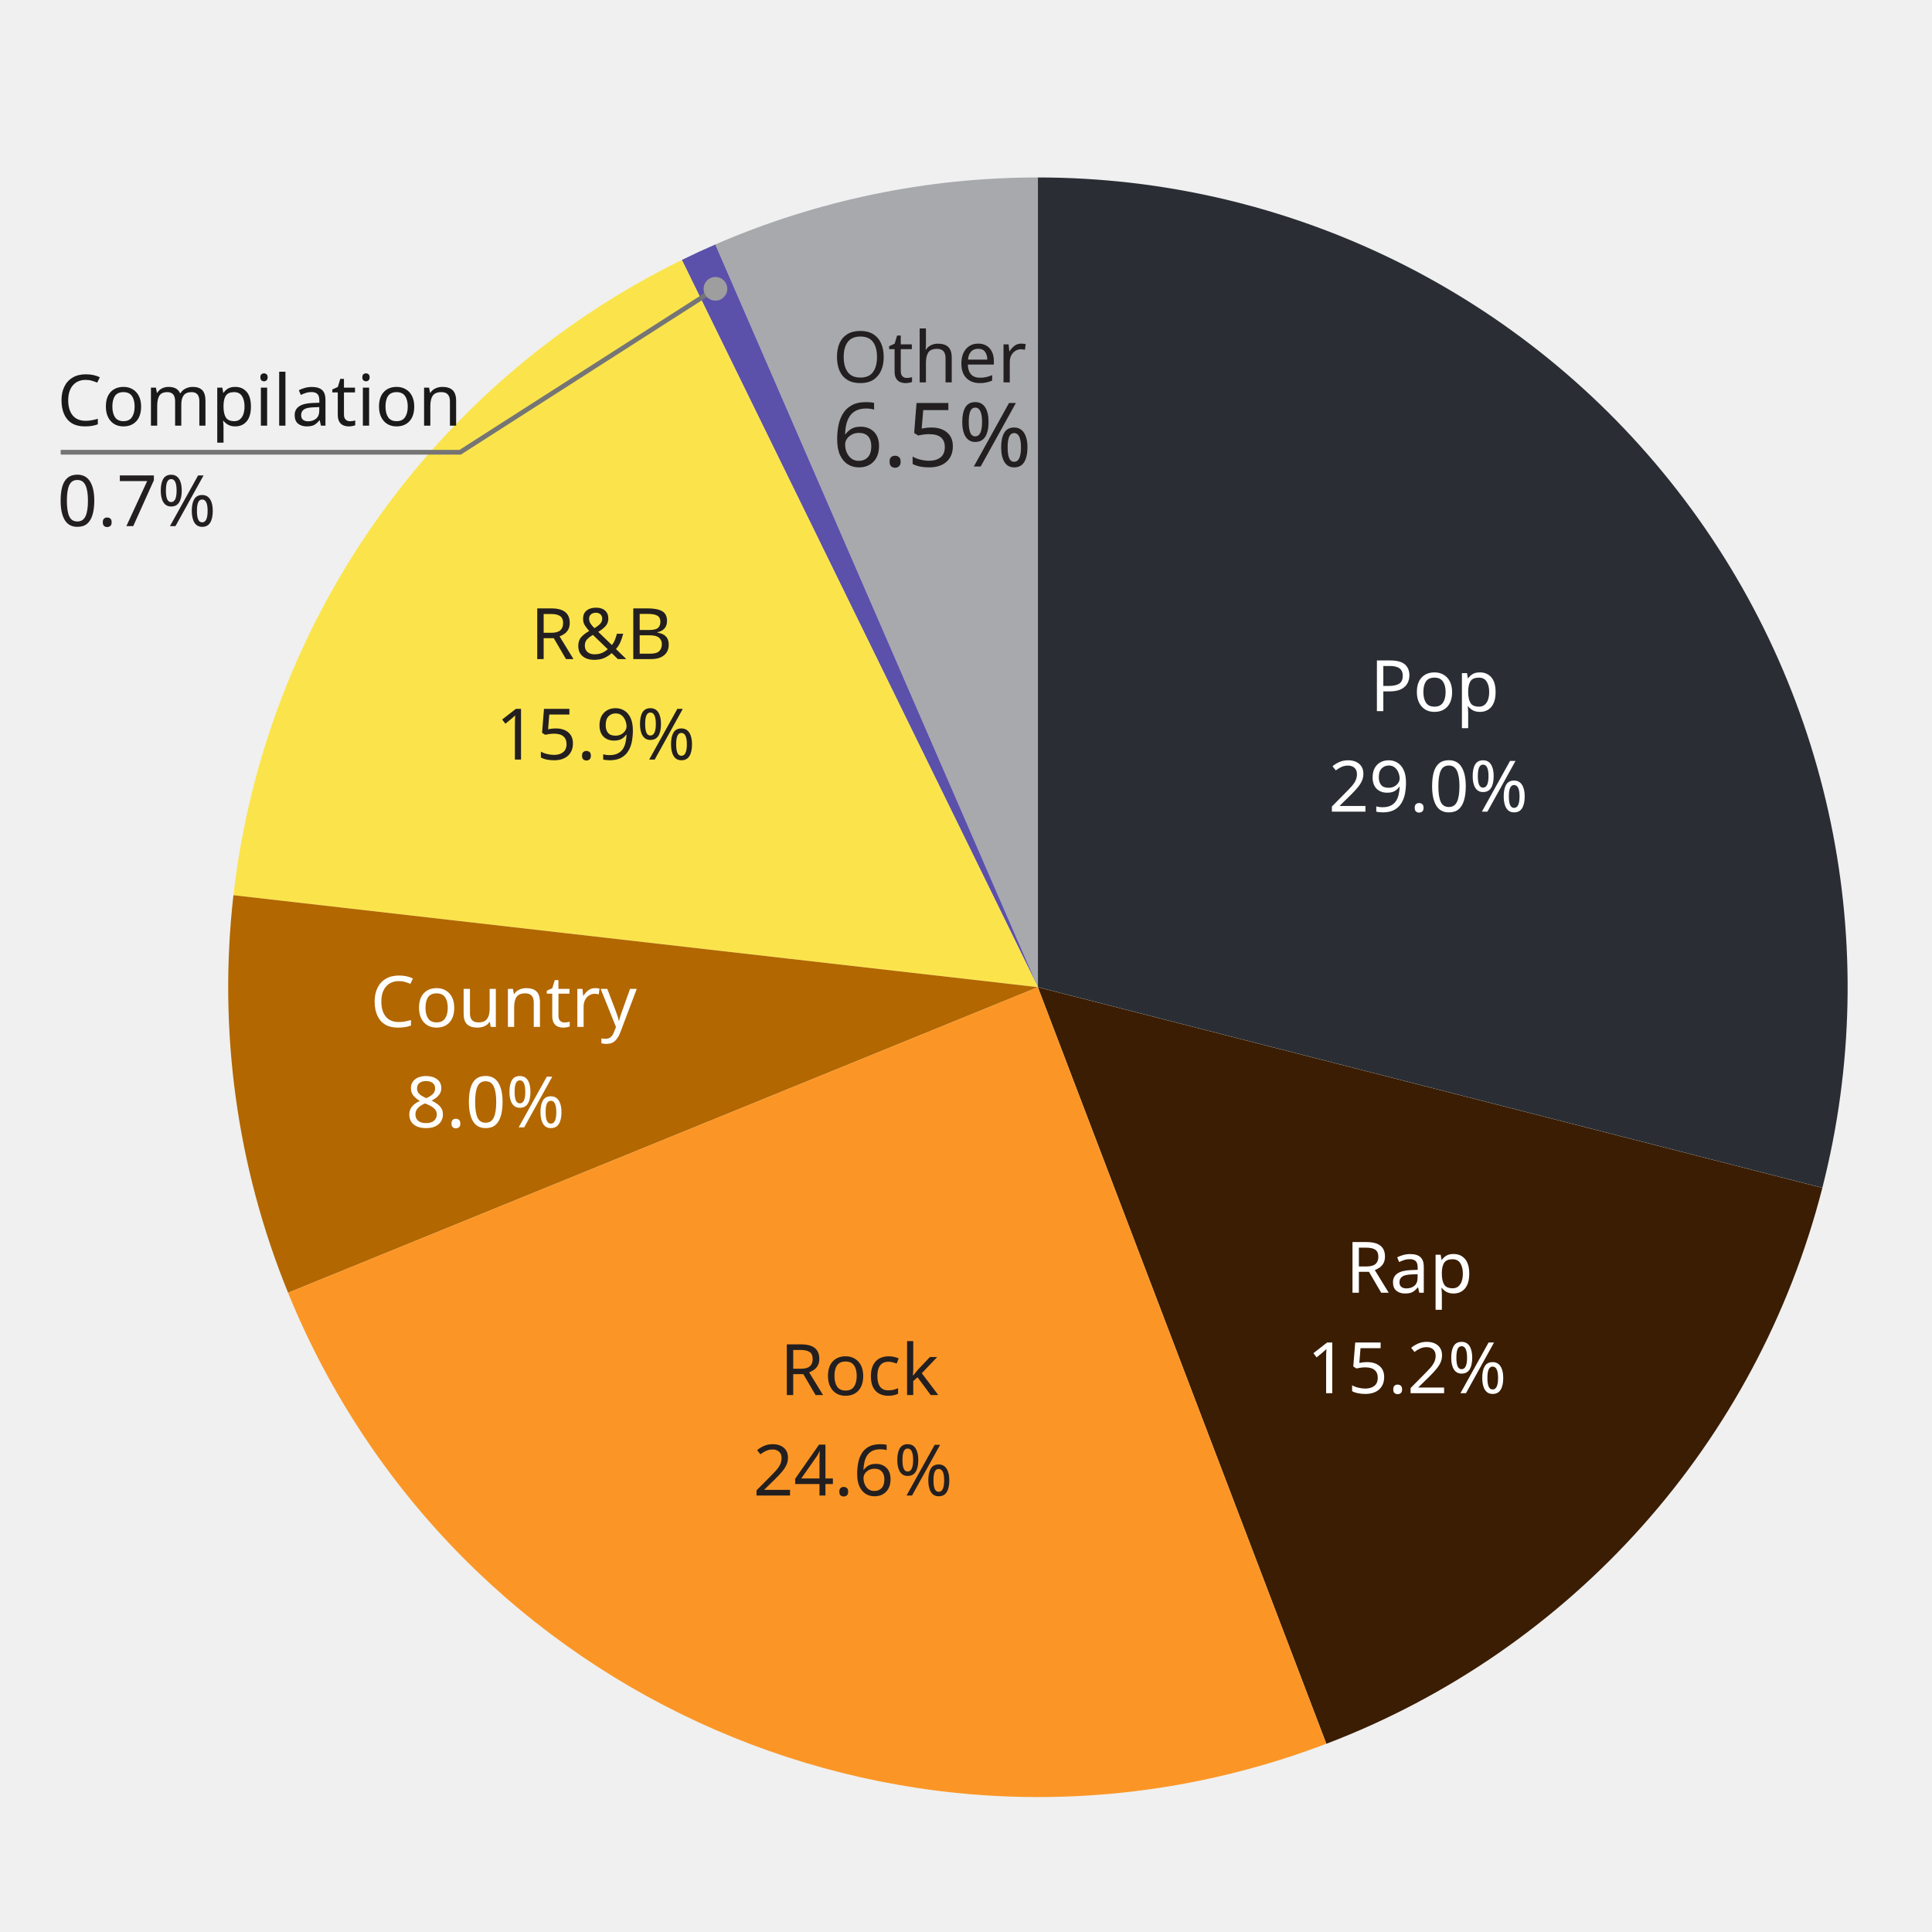
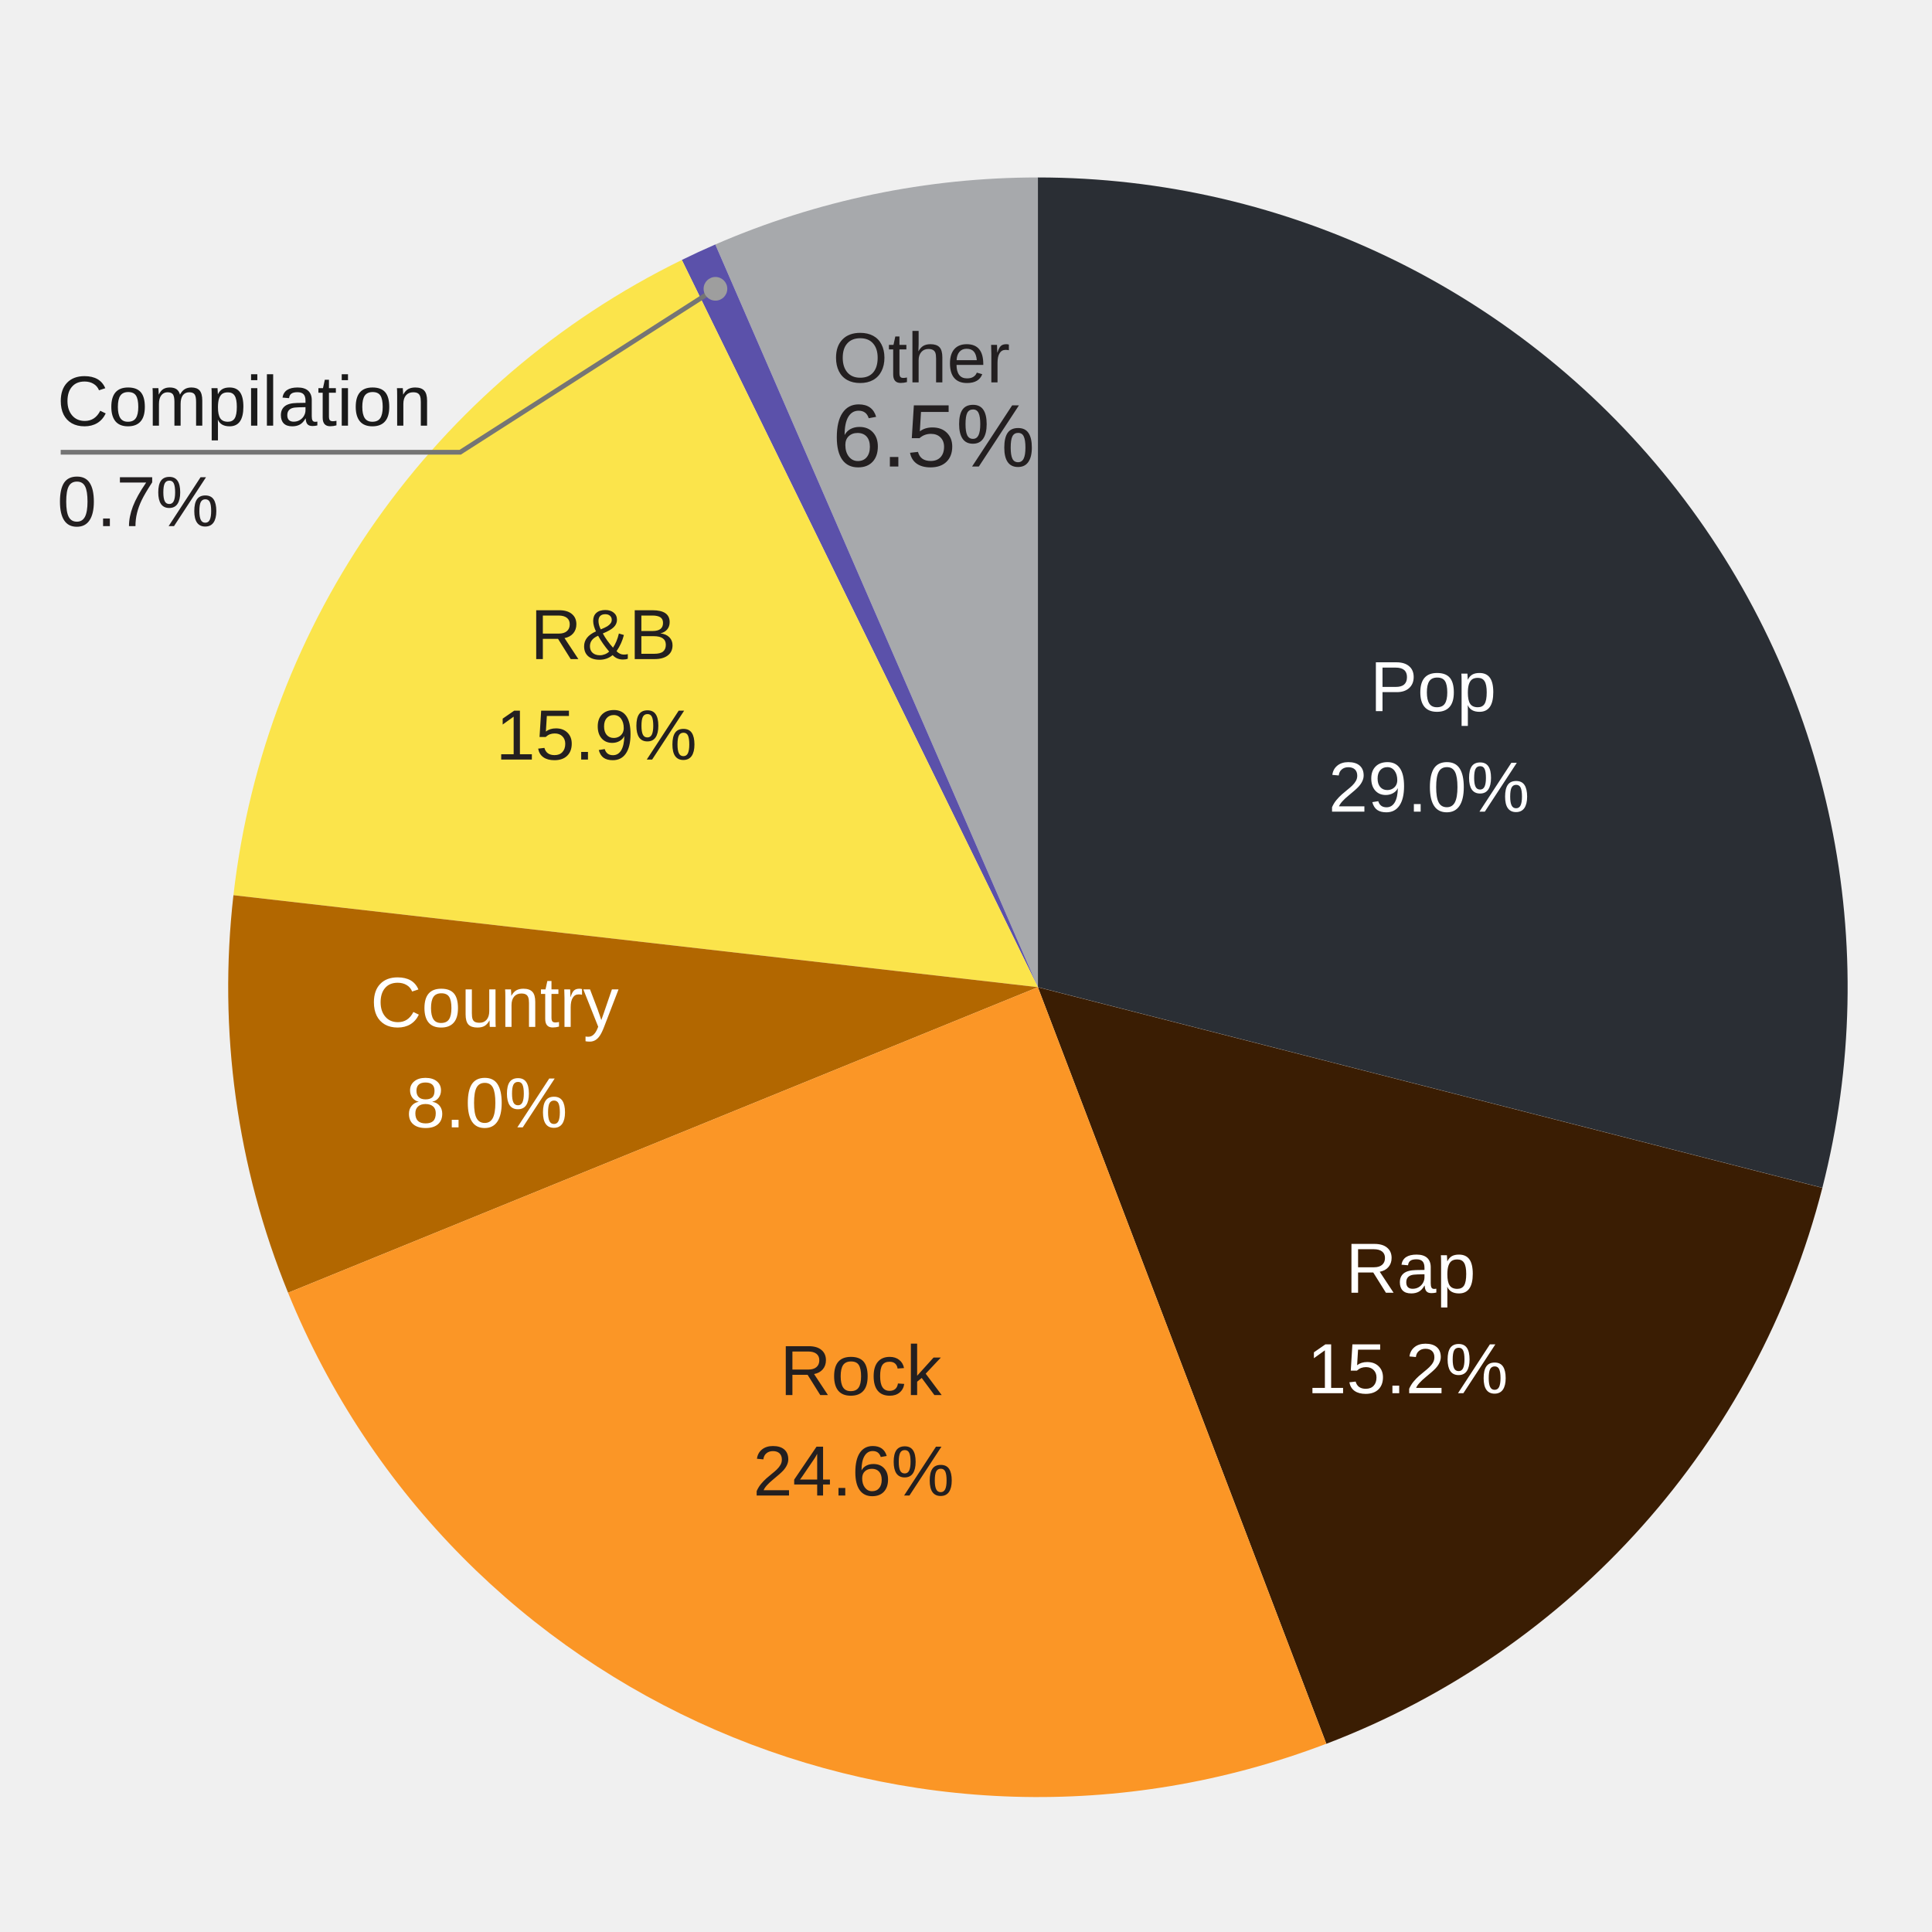
<svg xmlns="http://www.w3.org/2000/svg" id="Layer_1" data-name="Layer 1" viewBox="0 0 409.68 409.68">
  <path d="M220.09,37.63c53.04,0,103.09,24.51,135.62,66.4,32.53,41.89,43.87,96.46,30.72,147.84l-166.34-42.55V37.63Z" fill="#2a2e34" />
  <path d="M386.43,251.88c-13.82,54.05-53.05,98.01-105.18,117.89l-61.17-160.43,166.34,42.55Z" fill="#3a1d03" />
  <path d="M151.68,51.84c21.59-9.38,44.87-14.21,68.4-14.21V209.33L151.68,51.84Z" fill="#a7a9ac" />
  <path d="M144.58,55.12c2.34-1.15,4.71-2.24,7.1-3.28l68.4,157.48L144.58,55.12Z" fill="#5b51aa" />
  <path d="M49.5,189.83c6.65-58.18,42.49-108.96,95.09-134.71l75.5,154.21-170.59-19.5Z" fill="#fbe44b" />
  <path d="M61.09,274.13c-10.88-26.68-14.86-55.68-11.59-84.3l170.59,19.5L61.09,274.13Z" fill="#b26700" />
  <path d="M281.25,369.76c-87.18,33.24-184.95-9.23-220.17-95.63l159-64.8,61.17,160.43Z" fill="#fb9626" />
-   <text transform="translate(176.56 81.08)" fill="#231f20" font-family="FuturaPT-Book, Futura PT" font-size="15.04">
+   <text transform="translate(176.56 81.08)" fill="#231f20" font-family="FuturaPT-Book, Futura PT, Futura,Trebuchet MS,Arial,sans-serif" font-size="15.04">
    <tspan x="0" y="0">Other</tspan>
  </text>
-   <text transform="translate(176.49 98.92)" fill="#231f20" font-family="FuturaPT-Book, Futura PT" font-size="18.86">
+   <text transform="translate(176.49 98.92)" fill="#231f20" font-family="FuturaPT-Book, Futura PT, Futura,Trebuchet MS,Arial,sans-serif" font-size="18.86">
    <tspan x="0" y="0">6.5%</tspan>
  </text>
-   <text transform="translate(12.12 90.26)" fill="#1a1a1a" font-family="FuturaPT-Book, Futura PT" font-size="15.04">
+   <text transform="translate(12.12 90.26)" fill="#1a1a1a" font-family="FuturaPT-Book, Futura PT, Futura,Trebuchet MS,Arial,sans-serif" font-size="15.04">
    <tspan x="0" y="0">Compilation</tspan>
  </text>
-   <text transform="translate(12.12 111.56)" fill="#231f20" font-family="FuturaPT-Book, Futura PT" font-size="15.04">
+   <text transform="translate(12.12 111.56)" fill="#231f20" font-family="FuturaPT-Book, Futura PT, Futura,Trebuchet MS,Arial,sans-serif" font-size="15.04">
    <tspan x="0" y="0">0.7%</tspan>
  </text>
  <polyline points="12.87 95.9 97.58 95.9 151.71 61.24" fill="none" stroke="#757575" stroke-miterlimit="10" />
  <path d="M154.22,61.24c0-1.38-1.12-2.51-2.51-2.51s-2.51,1.12-2.51,2.51,1.12,2.51,2.51,2.51,2.51-1.12,2.51-2.51" fill="#9e9e9e" />
-   <text transform="translate(112.47 139.76)" fill="#231f20" font-family="FuturaPT-Book, Futura PT" font-size="15.04">
+   <text transform="translate(112.47 139.76)" fill="#231f20" font-family="FuturaPT-Book, Futura PT, Futura,Trebuchet MS,Arial,sans-serif" font-size="15.04">
    <tspan x="0" y="0">R&amp;B</tspan>
  </text>
-   <text transform="translate(105.14 161.06)" fill="#231f20" font-family="FuturaPT-Book, Futura PT" font-size="15.04">
+   <text transform="translate(105.14 161.06)" fill="#231f20" font-family="FuturaPT-Book, Futura PT, Futura,Trebuchet MS,Arial,sans-serif" font-size="15.04">
    <tspan x="0" y="0">15.9%</tspan>
  </text>
-   <text transform="translate(78.52 217.75)" fill="#fff" font-family="FuturaPT-Book, Futura PT" font-size="15.04">
+   <text transform="translate(78.52 217.75)" fill="#fff" font-family="FuturaPT-Book, Futura PT, Futura,Trebuchet MS,Arial,sans-serif" font-size="15.04">
    <tspan x="0" y="0">Country</tspan>
  </text>
-   <text transform="translate(86.06 239.06)" fill="#fff" font-family="FuturaPT-Book, Futura PT" font-size="15.04">
+   <text transform="translate(86.06 239.06)" fill="#fff" font-family="FuturaPT-Book, Futura PT, Futura,Trebuchet MS,Arial,sans-serif " font-size="15.04">
    <tspan x="0" y="0">8.0%</tspan>
  </text>
-   <text transform="translate(165.39 295.82)" fill="#231f20" font-family="FuturaPT-Book, Futura PT" font-size="15.04">
+   <text transform="translate(165.39 295.82)" fill="#231f20" font-family="FuturaPT-Book, Futura PT, Futura,Trebuchet MS,Arial,sans-serif" font-size="15.04">
    <tspan x="0" y="0">Rock</tspan>
  </text>
-   <text transform="translate(159.7 317.13)" fill="#231f20" font-family="FuturaPT-Book, Futura PT" font-size="15.04">
+   <text transform="translate(159.7 317.13)" fill="#231f20" font-family="FuturaPT-Book, Futura PT, Futura,Trebuchet MS,Arial,sans-serif" font-size="15.04">
    <tspan x="0" y="0">24.6%</tspan>
  </text>
-   <text transform="translate(290.52 150.8)" fill="#fff" font-family="FuturaPT-Bold, Futura PT" font-size="15.04">
+   <text transform="translate(290.52 150.8)" fill="#fff" font-family="FuturaPT-Book, Futura PT, Futura,Trebuchet MS,Arial,sans-serif" font-size="15.04">
    <tspan x="0" y="0">Pop</tspan>
  </text>
-   <text transform="translate(281.71 172.11)" fill="#fff" font-family="FuturaPT-Bold, Futura PT" font-size="15.04">
+   <text transform="translate(281.71 172.11)" fill="#fff" font-family="FuturaPT-Book, Futura PT, Futura,Trebuchet MS,Arial,sans-serif" font-size="15.04">
    <tspan x="0" y="0">29.0%</tspan>
  </text>
-   <text transform="translate(285.34 274.13)" fill="#fff" font-family="FuturaPT-Book, Futura PT" font-size="15.04">
+   <text transform="translate(285.34 274.13)" fill="#fff" font-family="FuturaPT-Book, Futura PT, Futura,Trebuchet MS,Arial,sans-serif" font-size="15.04">
    <tspan x="0" y="0">Rap</tspan>
  </text>
-   <text transform="translate(277.16 295.43)" fill="#fff" font-family="FuturaPT-Book, Futura PT" font-size="15.04">
+   <text transform="translate(277.16 295.43)" fill="#fff" font-family="FuturaPT-Book, Futura PT, Futura,Trebuchet MS,Arial,sans-serif" font-size="15.04">
    <tspan x="0" y="0">15.2%</tspan>
  </text>
</svg>
